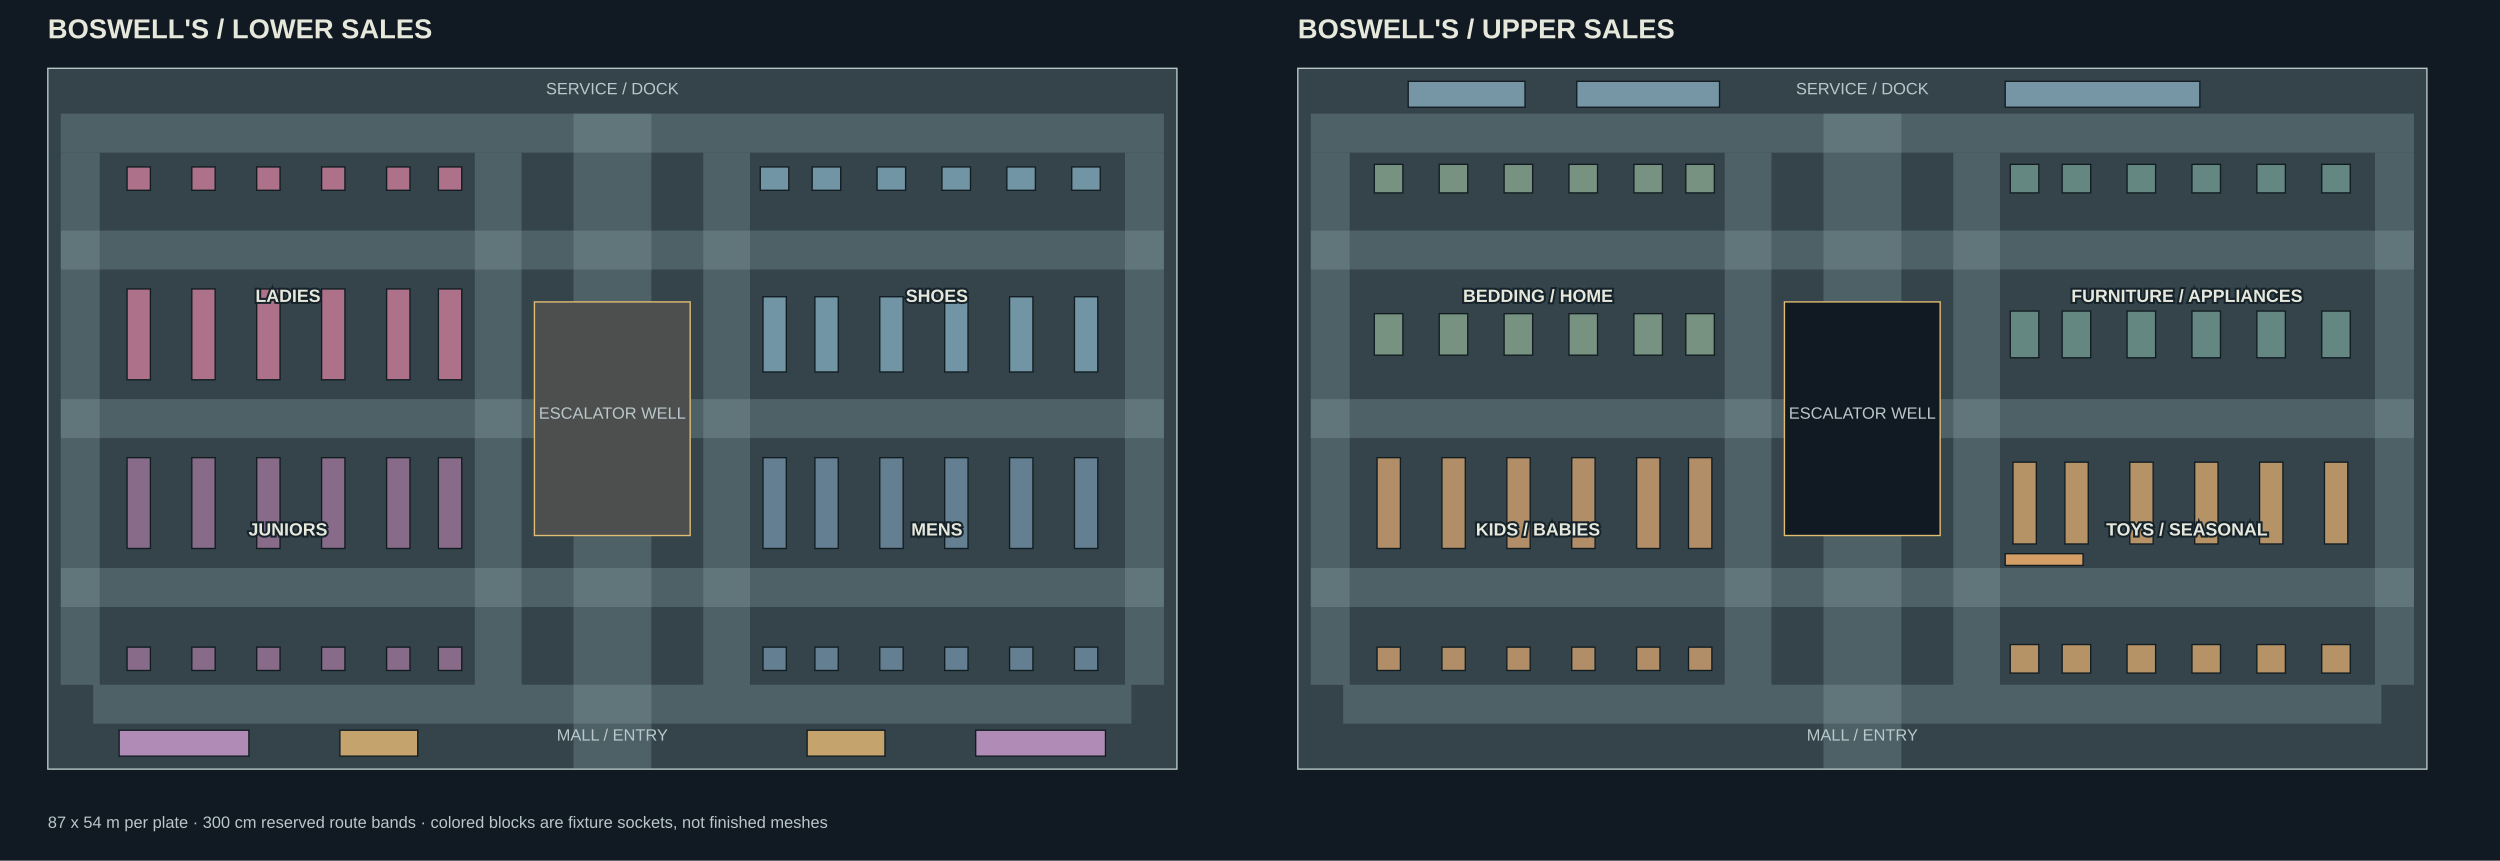
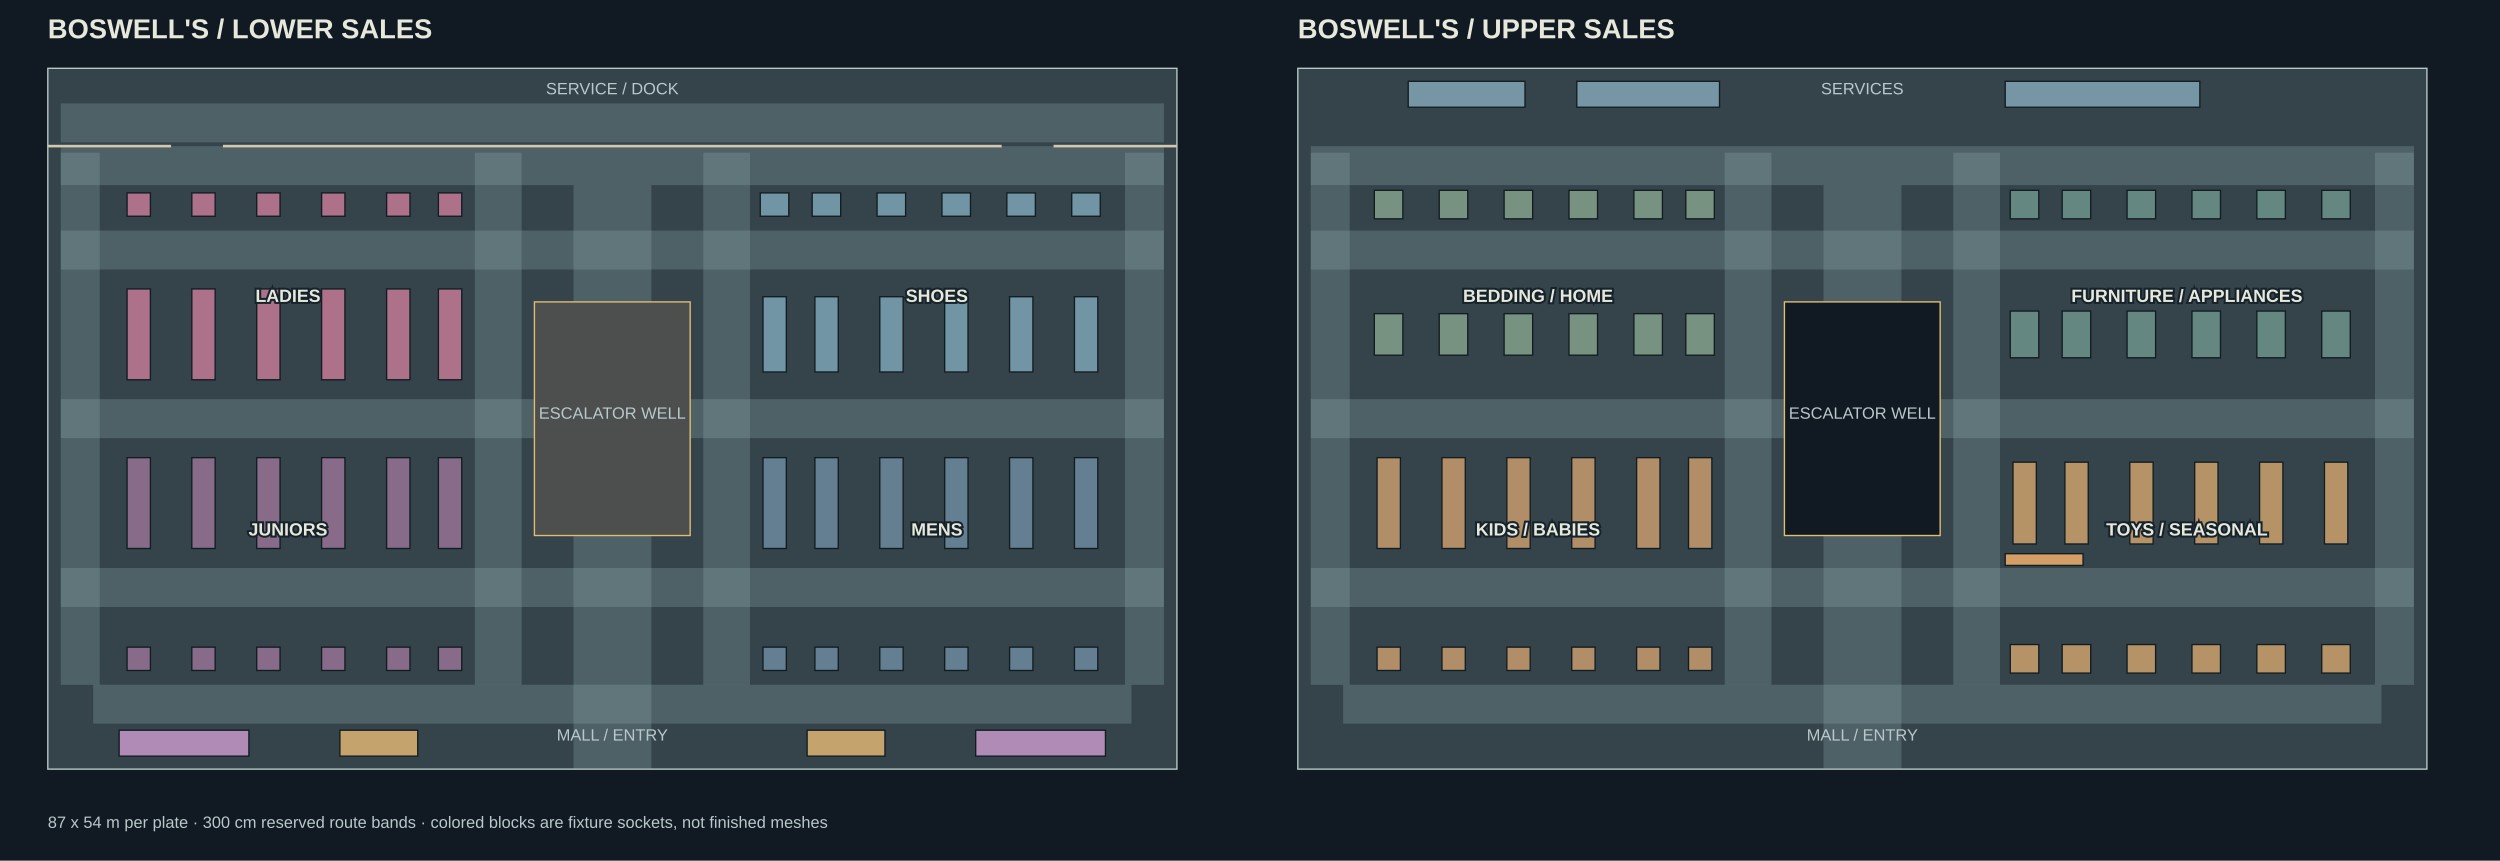
<svg xmlns="http://www.w3.org/2000/svg" width="1830" height="630" viewBox="0 0 1830 630">
  <rect width="100%" height="100%" fill="#111a22" />
  <style>text{font-family:Arial,sans-serif;fill:#e7e8dc} .small{font-size:12px;fill:#bac8cb}</style>
  <text x="35" y="28" font-size="20" font-weight="bold">BOSWELL'S  /  LOWER SALES</text>
  <rect x="35.0" y="50.0" width="826.5" height="513.0" fill="#35444b" fill-opacity="1.0" stroke="#b8c9c7" />
  <rect x="68.2" y="501.2" width="760.0" height="28.5" fill="#8fabb1" fill-opacity="0.28" stroke="none" />
  <rect x="44.5" y="111.8" width="28.5" height="389.5" fill="#8fabb1" fill-opacity="0.28" stroke="none" />
  <rect x="823.5" y="111.8" width="28.5" height="389.5" fill="#8fabb1" fill-opacity="0.28" stroke="none" />
  <rect x="347.6" y="111.8" width="34.2" height="389.5" fill="#8fabb1" fill-opacity="0.28" stroke="none" />
  <rect x="514.8" y="111.8" width="34.2" height="389.5" fill="#8fabb1" fill-opacity="0.28" stroke="none" />
  <rect x="44.5" y="415.8" width="807.5" height="28.5" fill="#8fabb1" fill-opacity="0.28" stroke="none" />
  <rect x="44.5" y="292.2" width="346.8" height="28.5" fill="#8fabb1" fill-opacity="0.28" stroke="none" />
  <rect x="505.2" y="292.2" width="346.8" height="28.5" fill="#8fabb1" fill-opacity="0.28" stroke="none" />
  <rect x="44.5" y="168.8" width="807.5" height="28.5" fill="#8fabb1" fill-opacity="0.28" stroke="none" />
-   <rect x="44.5" y="83.2" width="807.5" height="28.5" fill="#8fabb1" fill-opacity="0.28" stroke="none" />
+   <rect x="44.5" y="107.0" width="807.5" height="28.5" fill="#8fabb1" fill-opacity="0.28" stroke="none" />
  <rect x="419.8" y="392.0" width="57.0" height="171.0" fill="#8fabb1" fill-opacity="0.28" stroke="none" />
-   <rect x="419.8" y="83.2" width="57.0" height="137.8" fill="#8fabb1" fill-opacity="0.28" stroke="none" />
+   <rect x="419.8" y="135.5" width="57.0" height="85.5" fill="#8fabb1" fill-opacity="0.28" stroke="none" />
+   <rect x="44.5" y="75.7" width="807.5" height="28.5" fill="#8fabb1" fill-opacity="0.28" stroke="none" />
+   <rect x="35.0" y="106.0" width="90.2" height="1.9" fill="#d5c9ad" fill-opacity="1.0" stroke="none" />
+   <rect x="163.2" y="106.0" width="570.0" height="1.9" fill="#d5c9ad" fill-opacity="1.0" stroke="none" />
+   <rect x="771.2" y="106.0" width="90.2" height="1.9" fill="#d5c9ad" fill-opacity="1.0" stroke="none" />
  <rect x="391.2" y="221.0" width="114.0" height="171.0" fill="#695f50" fill-opacity="0.45" stroke="#e1bd74" />
  <rect x="93.0" y="473.7" width="17.1" height="17.1" fill="#876b89" fill-opacity="1.0" stroke="#121d22" />
  <rect x="93.0" y="335.0" width="17.1" height="66.5" fill="#876b89" fill-opacity="1.0" stroke="#121d22" />
  <rect x="93.0" y="211.5" width="17.1" height="66.5" fill="#ad7189" fill-opacity="1.0" stroke="#121d22" />
-   <rect x="93.0" y="122.2" width="17.1" height="17.1" fill="#ad7189" fill-opacity="1.0" stroke="#121d22" />
+   <rect x="93.0" y="141.2" width="17.1" height="17.1" fill="#ad7189" fill-opacity="1.0" stroke="#121d22" />
  <rect x="140.4" y="473.7" width="17.1" height="17.1" fill="#876b89" fill-opacity="1.0" stroke="#121d22" />
  <rect x="140.4" y="335.0" width="17.1" height="66.5" fill="#876b89" fill-opacity="1.0" stroke="#121d22" />
  <rect x="140.4" y="211.5" width="17.1" height="66.5" fill="#ad7189" fill-opacity="1.0" stroke="#121d22" />
-   <rect x="140.4" y="122.2" width="17.1" height="17.1" fill="#ad7189" fill-opacity="1.0" stroke="#121d22" />
+   <rect x="140.4" y="141.2" width="17.1" height="17.1" fill="#ad7189" fill-opacity="1.0" stroke="#121d22" />
  <rect x="187.9" y="473.7" width="17.1" height="17.1" fill="#876b89" fill-opacity="1.0" stroke="#121d22" />
  <rect x="187.9" y="335.0" width="17.1" height="66.5" fill="#876b89" fill-opacity="1.0" stroke="#121d22" />
  <rect x="187.9" y="211.5" width="17.1" height="66.5" fill="#ad7189" fill-opacity="1.0" stroke="#121d22" />
-   <rect x="187.9" y="122.2" width="17.1" height="17.1" fill="#ad7189" fill-opacity="1.0" stroke="#121d22" />
+   <rect x="187.9" y="141.2" width="17.1" height="17.1" fill="#ad7189" fill-opacity="1.0" stroke="#121d22" />
  <rect x="235.4" y="473.7" width="17.1" height="17.1" fill="#876b89" fill-opacity="1.0" stroke="#121d22" />
  <rect x="235.4" y="335.0" width="17.1" height="66.5" fill="#876b89" fill-opacity="1.0" stroke="#121d22" />
  <rect x="235.4" y="211.5" width="17.1" height="66.5" fill="#ad7189" fill-opacity="1.0" stroke="#121d22" />
-   <rect x="235.4" y="122.2" width="17.1" height="17.1" fill="#ad7189" fill-opacity="1.0" stroke="#121d22" />
+   <rect x="235.4" y="141.2" width="17.1" height="17.1" fill="#ad7189" fill-opacity="1.0" stroke="#121d22" />
  <rect x="283.0" y="473.7" width="17.1" height="17.1" fill="#876b89" fill-opacity="1.0" stroke="#121d22" />
  <rect x="283.0" y="335.0" width="17.1" height="66.5" fill="#876b89" fill-opacity="1.0" stroke="#121d22" />
  <rect x="283.0" y="211.5" width="17.1" height="66.5" fill="#ad7189" fill-opacity="1.0" stroke="#121d22" />
-   <rect x="283.0" y="122.2" width="17.1" height="17.1" fill="#ad7189" fill-opacity="1.0" stroke="#121d22" />
+   <rect x="283.0" y="141.2" width="17.1" height="17.1" fill="#ad7189" fill-opacity="1.0" stroke="#121d22" />
  <rect x="320.9" y="473.7" width="17.1" height="17.1" fill="#876b89" fill-opacity="1.0" stroke="#121d22" />
  <rect x="320.9" y="335.0" width="17.1" height="66.5" fill="#876b89" fill-opacity="1.0" stroke="#121d22" />
  <rect x="320.9" y="211.5" width="17.1" height="66.5" fill="#ad7189" fill-opacity="1.0" stroke="#121d22" />
-   <rect x="320.9" y="122.2" width="17.1" height="17.1" fill="#ad7189" fill-opacity="1.0" stroke="#121d22" />
+   <rect x="320.9" y="141.2" width="17.1" height="17.1" fill="#ad7189" fill-opacity="1.0" stroke="#121d22" />
  <rect x="558.5" y="473.7" width="17.1" height="17.1" fill="#647f91" fill-opacity="1.0" stroke="#121d22" />
  <rect x="558.5" y="335.0" width="17.1" height="66.5" fill="#647f91" fill-opacity="1.0" stroke="#121d22" />
  <rect x="558.5" y="217.2" width="17.1" height="55.1" fill="#7295a5" fill-opacity="1.0" stroke="#121d22" />
-   <rect x="556.5" y="122.2" width="20.9" height="17.1" fill="#7295a5" fill-opacity="1.0" stroke="#121d22" />
+   <rect x="556.5" y="141.2" width="20.9" height="17.1" fill="#7295a5" fill-opacity="1.0" stroke="#121d22" />
  <rect x="596.5" y="473.7" width="17.1" height="17.1" fill="#647f91" fill-opacity="1.0" stroke="#121d22" />
  <rect x="596.5" y="335.0" width="17.1" height="66.5" fill="#647f91" fill-opacity="1.0" stroke="#121d22" />
  <rect x="596.5" y="217.2" width="17.1" height="55.1" fill="#7295a5" fill-opacity="1.0" stroke="#121d22" />
-   <rect x="594.5" y="122.2" width="20.9" height="17.1" fill="#7295a5" fill-opacity="1.0" stroke="#121d22" />
+   <rect x="594.5" y="141.2" width="20.9" height="17.1" fill="#7295a5" fill-opacity="1.0" stroke="#121d22" />
  <rect x="644.0" y="473.7" width="17.1" height="17.1" fill="#647f91" fill-opacity="1.0" stroke="#121d22" />
  <rect x="644.0" y="335.0" width="17.1" height="66.5" fill="#647f91" fill-opacity="1.0" stroke="#121d22" />
  <rect x="644.0" y="217.2" width="17.1" height="55.1" fill="#7295a5" fill-opacity="1.0" stroke="#121d22" />
-   <rect x="642.0" y="122.2" width="20.9" height="17.1" fill="#7295a5" fill-opacity="1.0" stroke="#121d22" />
+   <rect x="642.0" y="141.2" width="20.9" height="17.1" fill="#7295a5" fill-opacity="1.0" stroke="#121d22" />
  <rect x="691.5" y="473.7" width="17.1" height="17.1" fill="#647f91" fill-opacity="1.0" stroke="#121d22" />
  <rect x="691.5" y="335.0" width="17.1" height="66.5" fill="#647f91" fill-opacity="1.0" stroke="#121d22" />
  <rect x="691.5" y="217.2" width="17.1" height="55.1" fill="#7295a5" fill-opacity="1.0" stroke="#121d22" />
-   <rect x="689.5" y="122.2" width="20.9" height="17.1" fill="#7295a5" fill-opacity="1.0" stroke="#121d22" />
+   <rect x="689.5" y="141.2" width="20.9" height="17.1" fill="#7295a5" fill-opacity="1.0" stroke="#121d22" />
  <rect x="739.0" y="473.7" width="17.1" height="17.1" fill="#647f91" fill-opacity="1.0" stroke="#121d22" />
  <rect x="739.0" y="335.0" width="17.1" height="66.5" fill="#647f91" fill-opacity="1.0" stroke="#121d22" />
  <rect x="739.0" y="217.2" width="17.1" height="55.1" fill="#7295a5" fill-opacity="1.0" stroke="#121d22" />
-   <rect x="737.0" y="122.2" width="20.9" height="17.1" fill="#7295a5" fill-opacity="1.0" stroke="#121d22" />
+   <rect x="737.0" y="141.2" width="20.9" height="17.1" fill="#7295a5" fill-opacity="1.0" stroke="#121d22" />
  <rect x="786.5" y="473.7" width="17.1" height="17.1" fill="#647f91" fill-opacity="1.0" stroke="#121d22" />
  <rect x="786.5" y="335.0" width="17.1" height="66.5" fill="#647f91" fill-opacity="1.0" stroke="#121d22" />
  <rect x="786.5" y="217.2" width="17.1" height="55.1" fill="#7295a5" fill-opacity="1.0" stroke="#121d22" />
-   <rect x="784.5" y="122.2" width="20.9" height="17.1" fill="#7295a5" fill-opacity="1.0" stroke="#121d22" />
+   <rect x="784.5" y="141.2" width="20.9" height="17.1" fill="#7295a5" fill-opacity="1.0" stroke="#121d22" />
  <rect x="248.8" y="534.5" width="57.0" height="19.0" fill="#c5a36c" fill-opacity="1.0" stroke="#121d22" />
  <rect x="590.8" y="534.5" width="57.0" height="19.0" fill="#c5a36c" fill-opacity="1.0" stroke="#121d22" />
  <rect x="87.2" y="534.5" width="95.0" height="19.0" fill="#af8bb5" fill-opacity="1.0" stroke="#121d22" />
  <rect x="714.2" y="534.5" width="95.0" height="19.0" fill="#af8bb5" fill-opacity="1.0" stroke="#121d22" />
  <text x="210.8" y="392.0" text-anchor="middle" font-size="13" font-weight="bold" stroke="#17232b" stroke-width="3" paint-order="stroke">JUNIORS</text>
  <text x="210.8" y="221.0" text-anchor="middle" font-size="13" font-weight="bold" stroke="#17232b" stroke-width="3" paint-order="stroke">LADIES</text>
  <text x="685.8" y="392.0" text-anchor="middle" font-size="13" font-weight="bold" stroke="#17232b" stroke-width="3" paint-order="stroke">MENS</text>
  <text x="685.8" y="221.0" text-anchor="middle" font-size="13" font-weight="bold" stroke="#17232b" stroke-width="3" paint-order="stroke">SHOES</text>
  <text x="448.2" y="542.1" text-anchor="middle" class="small">MALL / ENTRY</text>
  <text x="448.2" y="306.5" text-anchor="middle" class="small">ESCALATOR WELL</text>
  <text x="448.2" y="69.0" text-anchor="middle" class="small">SERVICE / DOCK</text>
  <text x="950" y="28" font-size="20" font-weight="bold">BOSWELL'S  /  UPPER SALES</text>
  <rect x="950.0" y="50.0" width="826.5" height="513.0" fill="#35444b" fill-opacity="1.0" stroke="#b8c9c7" />
  <rect x="983.2" y="501.2" width="760.0" height="28.5" fill="#8fabb1" fill-opacity="0.28" stroke="none" />
  <rect x="959.5" y="111.8" width="28.5" height="389.5" fill="#8fabb1" fill-opacity="0.28" stroke="none" />
  <rect x="1738.5" y="111.8" width="28.5" height="389.5" fill="#8fabb1" fill-opacity="0.28" stroke="none" />
  <rect x="1262.5" y="111.8" width="34.2" height="389.5" fill="#8fabb1" fill-opacity="0.28" stroke="none" />
  <rect x="1429.8" y="111.8" width="34.2" height="389.5" fill="#8fabb1" fill-opacity="0.28" stroke="none" />
  <rect x="959.5" y="415.8" width="807.5" height="28.5" fill="#8fabb1" fill-opacity="0.28" stroke="none" />
  <rect x="959.5" y="292.2" width="346.8" height="28.5" fill="#8fabb1" fill-opacity="0.28" stroke="none" />
  <rect x="1420.2" y="292.2" width="346.8" height="28.5" fill="#8fabb1" fill-opacity="0.28" stroke="none" />
  <rect x="959.5" y="168.8" width="807.5" height="28.5" fill="#8fabb1" fill-opacity="0.28" stroke="none" />
-   <rect x="959.5" y="83.2" width="807.5" height="28.5" fill="#8fabb1" fill-opacity="0.28" stroke="none" />
+   <rect x="959.5" y="107.0" width="807.5" height="28.5" fill="#8fabb1" fill-opacity="0.28" stroke="none" />
  <rect x="1334.8" y="392.0" width="57.0" height="171.0" fill="#8fabb1" fill-opacity="0.28" stroke="none" />
-   <rect x="1334.8" y="83.2" width="57.0" height="137.8" fill="#8fabb1" fill-opacity="0.28" stroke="none" />
+   <rect x="1334.8" y="135.5" width="57.0" height="85.5" fill="#8fabb1" fill-opacity="0.28" stroke="none" />
  <rect x="1306.2" y="221.0" width="114.0" height="171.0" fill="#111a22" fill-opacity="1.0" stroke="#e1bd74" />
  <rect x="1008.0" y="473.7" width="17.1" height="17.1" fill="#b28e68" fill-opacity="1.0" stroke="#121d22" />
  <rect x="1008.0" y="335.0" width="17.1" height="66.5" fill="#b28e68" fill-opacity="1.0" stroke="#121d22" />
  <rect x="1006.0" y="229.6" width="20.9" height="30.4" fill="#789281" fill-opacity="1.0" stroke="#121d22" />
-   <rect x="1006.0" y="120.3" width="20.9" height="20.9" fill="#789281" fill-opacity="1.0" stroke="#121d22" />
+   <rect x="1006.0" y="139.3" width="20.9" height="20.9" fill="#789281" fill-opacity="1.0" stroke="#121d22" />
  <rect x="1055.5" y="473.7" width="17.1" height="17.1" fill="#b28e68" fill-opacity="1.0" stroke="#121d22" />
  <rect x="1055.5" y="335.0" width="17.1" height="66.5" fill="#b28e68" fill-opacity="1.0" stroke="#121d22" />
  <rect x="1053.5" y="229.6" width="20.9" height="30.4" fill="#789281" fill-opacity="1.0" stroke="#121d22" />
-   <rect x="1053.5" y="120.3" width="20.9" height="20.9" fill="#789281" fill-opacity="1.0" stroke="#121d22" />
+   <rect x="1053.5" y="139.3" width="20.9" height="20.9" fill="#789281" fill-opacity="1.0" stroke="#121d22" />
  <rect x="1103.0" y="473.7" width="17.1" height="17.1" fill="#b28e68" fill-opacity="1.0" stroke="#121d22" />
  <rect x="1103.0" y="335.0" width="17.1" height="66.5" fill="#b28e68" fill-opacity="1.0" stroke="#121d22" />
  <rect x="1101.0" y="229.6" width="20.9" height="30.4" fill="#789281" fill-opacity="1.0" stroke="#121d22" />
-   <rect x="1101.0" y="120.3" width="20.9" height="20.9" fill="#789281" fill-opacity="1.0" stroke="#121d22" />
+   <rect x="1101.0" y="139.3" width="20.9" height="20.9" fill="#789281" fill-opacity="1.0" stroke="#121d22" />
  <rect x="1150.5" y="473.7" width="17.1" height="17.1" fill="#b28e68" fill-opacity="1.0" stroke="#121d22" />
  <rect x="1150.5" y="335.0" width="17.1" height="66.5" fill="#b28e68" fill-opacity="1.0" stroke="#121d22" />
  <rect x="1148.5" y="229.6" width="20.9" height="30.4" fill="#789281" fill-opacity="1.0" stroke="#121d22" />
-   <rect x="1148.5" y="120.3" width="20.9" height="20.9" fill="#789281" fill-opacity="1.0" stroke="#121d22" />
+   <rect x="1148.5" y="139.3" width="20.9" height="20.9" fill="#789281" fill-opacity="1.0" stroke="#121d22" />
  <rect x="1198.0" y="473.7" width="17.1" height="17.1" fill="#b28e68" fill-opacity="1.0" stroke="#121d22" />
  <rect x="1198.0" y="335.0" width="17.1" height="66.5" fill="#b28e68" fill-opacity="1.0" stroke="#121d22" />
  <rect x="1196.0" y="229.6" width="20.9" height="30.4" fill="#789281" fill-opacity="1.0" stroke="#121d22" />
-   <rect x="1196.0" y="120.3" width="20.9" height="20.9" fill="#789281" fill-opacity="1.0" stroke="#121d22" />
+   <rect x="1196.0" y="139.3" width="20.9" height="20.9" fill="#789281" fill-opacity="1.0" stroke="#121d22" />
  <rect x="1236.0" y="473.7" width="17.1" height="17.1" fill="#b28e68" fill-opacity="1.0" stroke="#121d22" />
  <rect x="1236.0" y="335.0" width="17.1" height="66.5" fill="#b28e68" fill-opacity="1.0" stroke="#121d22" />
  <rect x="1234.0" y="229.6" width="20.9" height="30.4" fill="#789281" fill-opacity="1.0" stroke="#121d22" />
-   <rect x="1234.0" y="120.3" width="20.9" height="20.9" fill="#789281" fill-opacity="1.0" stroke="#121d22" />
+   <rect x="1234.0" y="139.3" width="20.9" height="20.9" fill="#789281" fill-opacity="1.0" stroke="#121d22" />
  <rect x="1471.5" y="471.8" width="20.9" height="20.9" fill="#b69366" fill-opacity="1.0" stroke="#121d22" />
  <rect x="1473.5" y="338.3" width="17.1" height="59.9" fill="#b69366" fill-opacity="1.0" stroke="#121d22" />
  <rect x="1471.5" y="227.7" width="20.9" height="34.2" fill="#648782" fill-opacity="1.0" stroke="#121d22" />
-   <rect x="1471.5" y="120.3" width="20.9" height="20.9" fill="#648782" fill-opacity="1.0" stroke="#121d22" />
+   <rect x="1471.5" y="139.3" width="20.9" height="20.9" fill="#648782" fill-opacity="1.0" stroke="#121d22" />
  <rect x="1509.5" y="471.8" width="20.9" height="20.9" fill="#b69366" fill-opacity="1.0" stroke="#121d22" />
  <rect x="1511.5" y="338.3" width="17.1" height="59.9" fill="#b69366" fill-opacity="1.0" stroke="#121d22" />
  <rect x="1509.5" y="227.7" width="20.9" height="34.2" fill="#648782" fill-opacity="1.0" stroke="#121d22" />
-   <rect x="1509.5" y="120.3" width="20.9" height="20.9" fill="#648782" fill-opacity="1.0" stroke="#121d22" />
+   <rect x="1509.5" y="139.3" width="20.9" height="20.9" fill="#648782" fill-opacity="1.0" stroke="#121d22" />
  <rect x="1557.0" y="471.8" width="20.9" height="20.9" fill="#b69366" fill-opacity="1.0" stroke="#121d22" />
  <rect x="1559.0" y="338.3" width="17.1" height="59.9" fill="#b69366" fill-opacity="1.0" stroke="#121d22" />
  <rect x="1557.0" y="227.7" width="20.9" height="34.2" fill="#648782" fill-opacity="1.0" stroke="#121d22" />
-   <rect x="1557.0" y="120.3" width="20.9" height="20.9" fill="#648782" fill-opacity="1.0" stroke="#121d22" />
+   <rect x="1557.0" y="139.3" width="20.9" height="20.9" fill="#648782" fill-opacity="1.0" stroke="#121d22" />
  <rect x="1604.5" y="471.8" width="20.9" height="20.9" fill="#b69366" fill-opacity="1.0" stroke="#121d22" />
  <rect x="1606.5" y="338.3" width="17.1" height="59.9" fill="#b69366" fill-opacity="1.0" stroke="#121d22" />
  <rect x="1604.5" y="227.7" width="20.9" height="34.2" fill="#648782" fill-opacity="1.0" stroke="#121d22" />
-   <rect x="1604.5" y="120.3" width="20.9" height="20.9" fill="#648782" fill-opacity="1.0" stroke="#121d22" />
+   <rect x="1604.5" y="139.3" width="20.9" height="20.9" fill="#648782" fill-opacity="1.0" stroke="#121d22" />
  <rect x="1652.0" y="471.8" width="20.9" height="20.9" fill="#b69366" fill-opacity="1.0" stroke="#121d22" />
  <rect x="1654.0" y="338.3" width="17.1" height="59.9" fill="#b69366" fill-opacity="1.0" stroke="#121d22" />
  <rect x="1652.0" y="227.7" width="20.9" height="34.2" fill="#648782" fill-opacity="1.0" stroke="#121d22" />
-   <rect x="1652.0" y="120.3" width="20.9" height="20.9" fill="#648782" fill-opacity="1.0" stroke="#121d22" />
+   <rect x="1652.0" y="139.3" width="20.9" height="20.9" fill="#648782" fill-opacity="1.0" stroke="#121d22" />
  <rect x="1699.5" y="471.8" width="20.9" height="20.9" fill="#b69366" fill-opacity="1.0" stroke="#121d22" />
  <rect x="1701.5" y="338.3" width="17.1" height="59.9" fill="#b69366" fill-opacity="1.0" stroke="#121d22" />
  <rect x="1699.5" y="227.7" width="20.9" height="34.2" fill="#648782" fill-opacity="1.0" stroke="#121d22" />
-   <rect x="1699.5" y="120.3" width="20.9" height="20.9" fill="#648782" fill-opacity="1.0" stroke="#121d22" />
+   <rect x="1699.5" y="139.3" width="20.9" height="20.9" fill="#648782" fill-opacity="1.0" stroke="#121d22" />
  <rect x="1467.8" y="405.3" width="57.0" height="8.6" fill="#d39f67" fill-opacity="1.0" stroke="#121d22" />
  <rect x="1030.8" y="59.5" width="85.5" height="19.0" fill="#7796a5" fill-opacity="1.0" stroke="#121d22" />
  <rect x="1154.2" y="59.5" width="104.5" height="19.0" fill="#7796a5" fill-opacity="1.0" stroke="#121d22" />
  <rect x="1467.8" y="59.5" width="142.5" height="19.0" fill="#7796a5" fill-opacity="1.0" stroke="#121d22" />
  <text x="1125.8" y="392.0" text-anchor="middle" font-size="13" font-weight="bold" stroke="#17232b" stroke-width="3" paint-order="stroke">KIDS / BABIES</text>
  <text x="1125.8" y="221.0" text-anchor="middle" font-size="13" font-weight="bold" stroke="#17232b" stroke-width="3" paint-order="stroke">BEDDING / HOME</text>
  <text x="1600.8" y="392.0" text-anchor="middle" font-size="13" font-weight="bold" stroke="#17232b" stroke-width="3" paint-order="stroke">TOYS / SEASONAL</text>
  <text x="1600.8" y="221.0" text-anchor="middle" font-size="13" font-weight="bold" stroke="#17232b" stroke-width="3" paint-order="stroke">FURNITURE / APPLIANCES</text>
  <text x="1363.2" y="542.1" text-anchor="middle" class="small">MALL / ENTRY</text>
  <text x="1363.2" y="306.5" text-anchor="middle" class="small">ESCALATOR WELL</text>
-   <text x="1363.2" y="69.0" text-anchor="middle" class="small">SERVICE / DOCK</text>
+   <text x="1363.2" y="69.0" text-anchor="middle" class="small">SERVICES</text>
  <text x="35" y="606" class="small">87 x 54 m per plate · 300 cm reserved route bands · colored blocks are fixture sockets, not finished meshes</text>
</svg>
